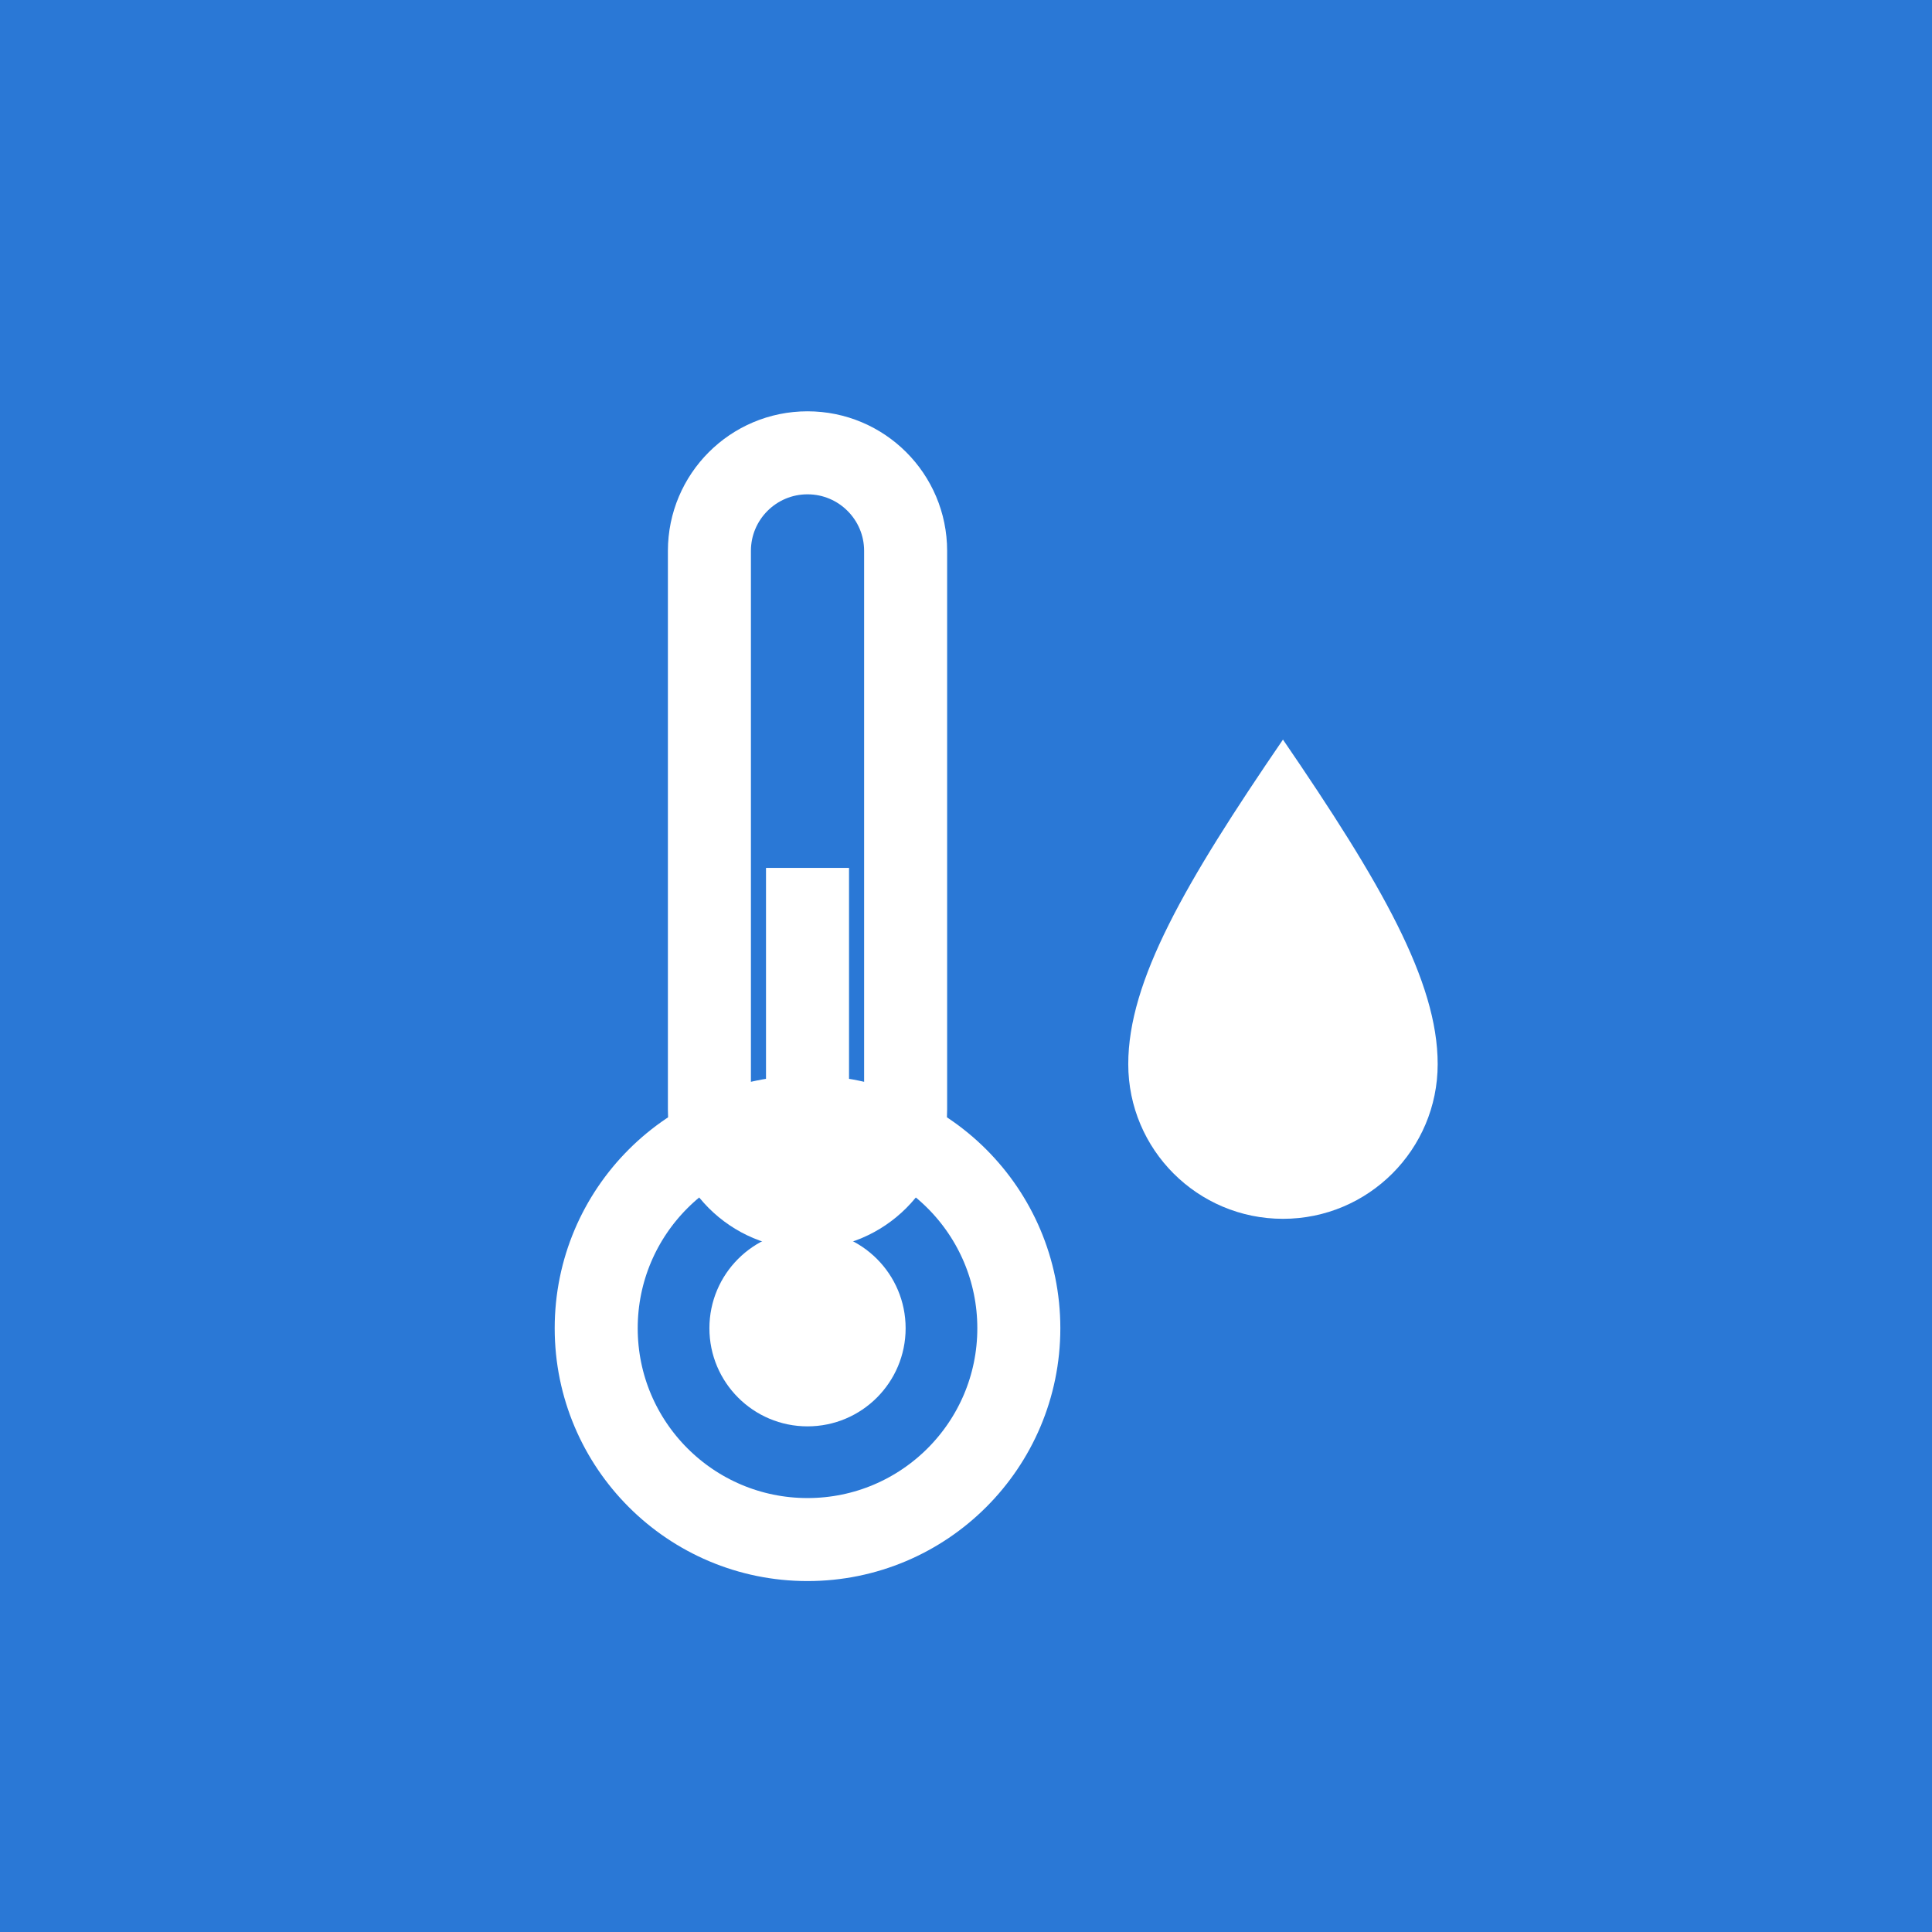
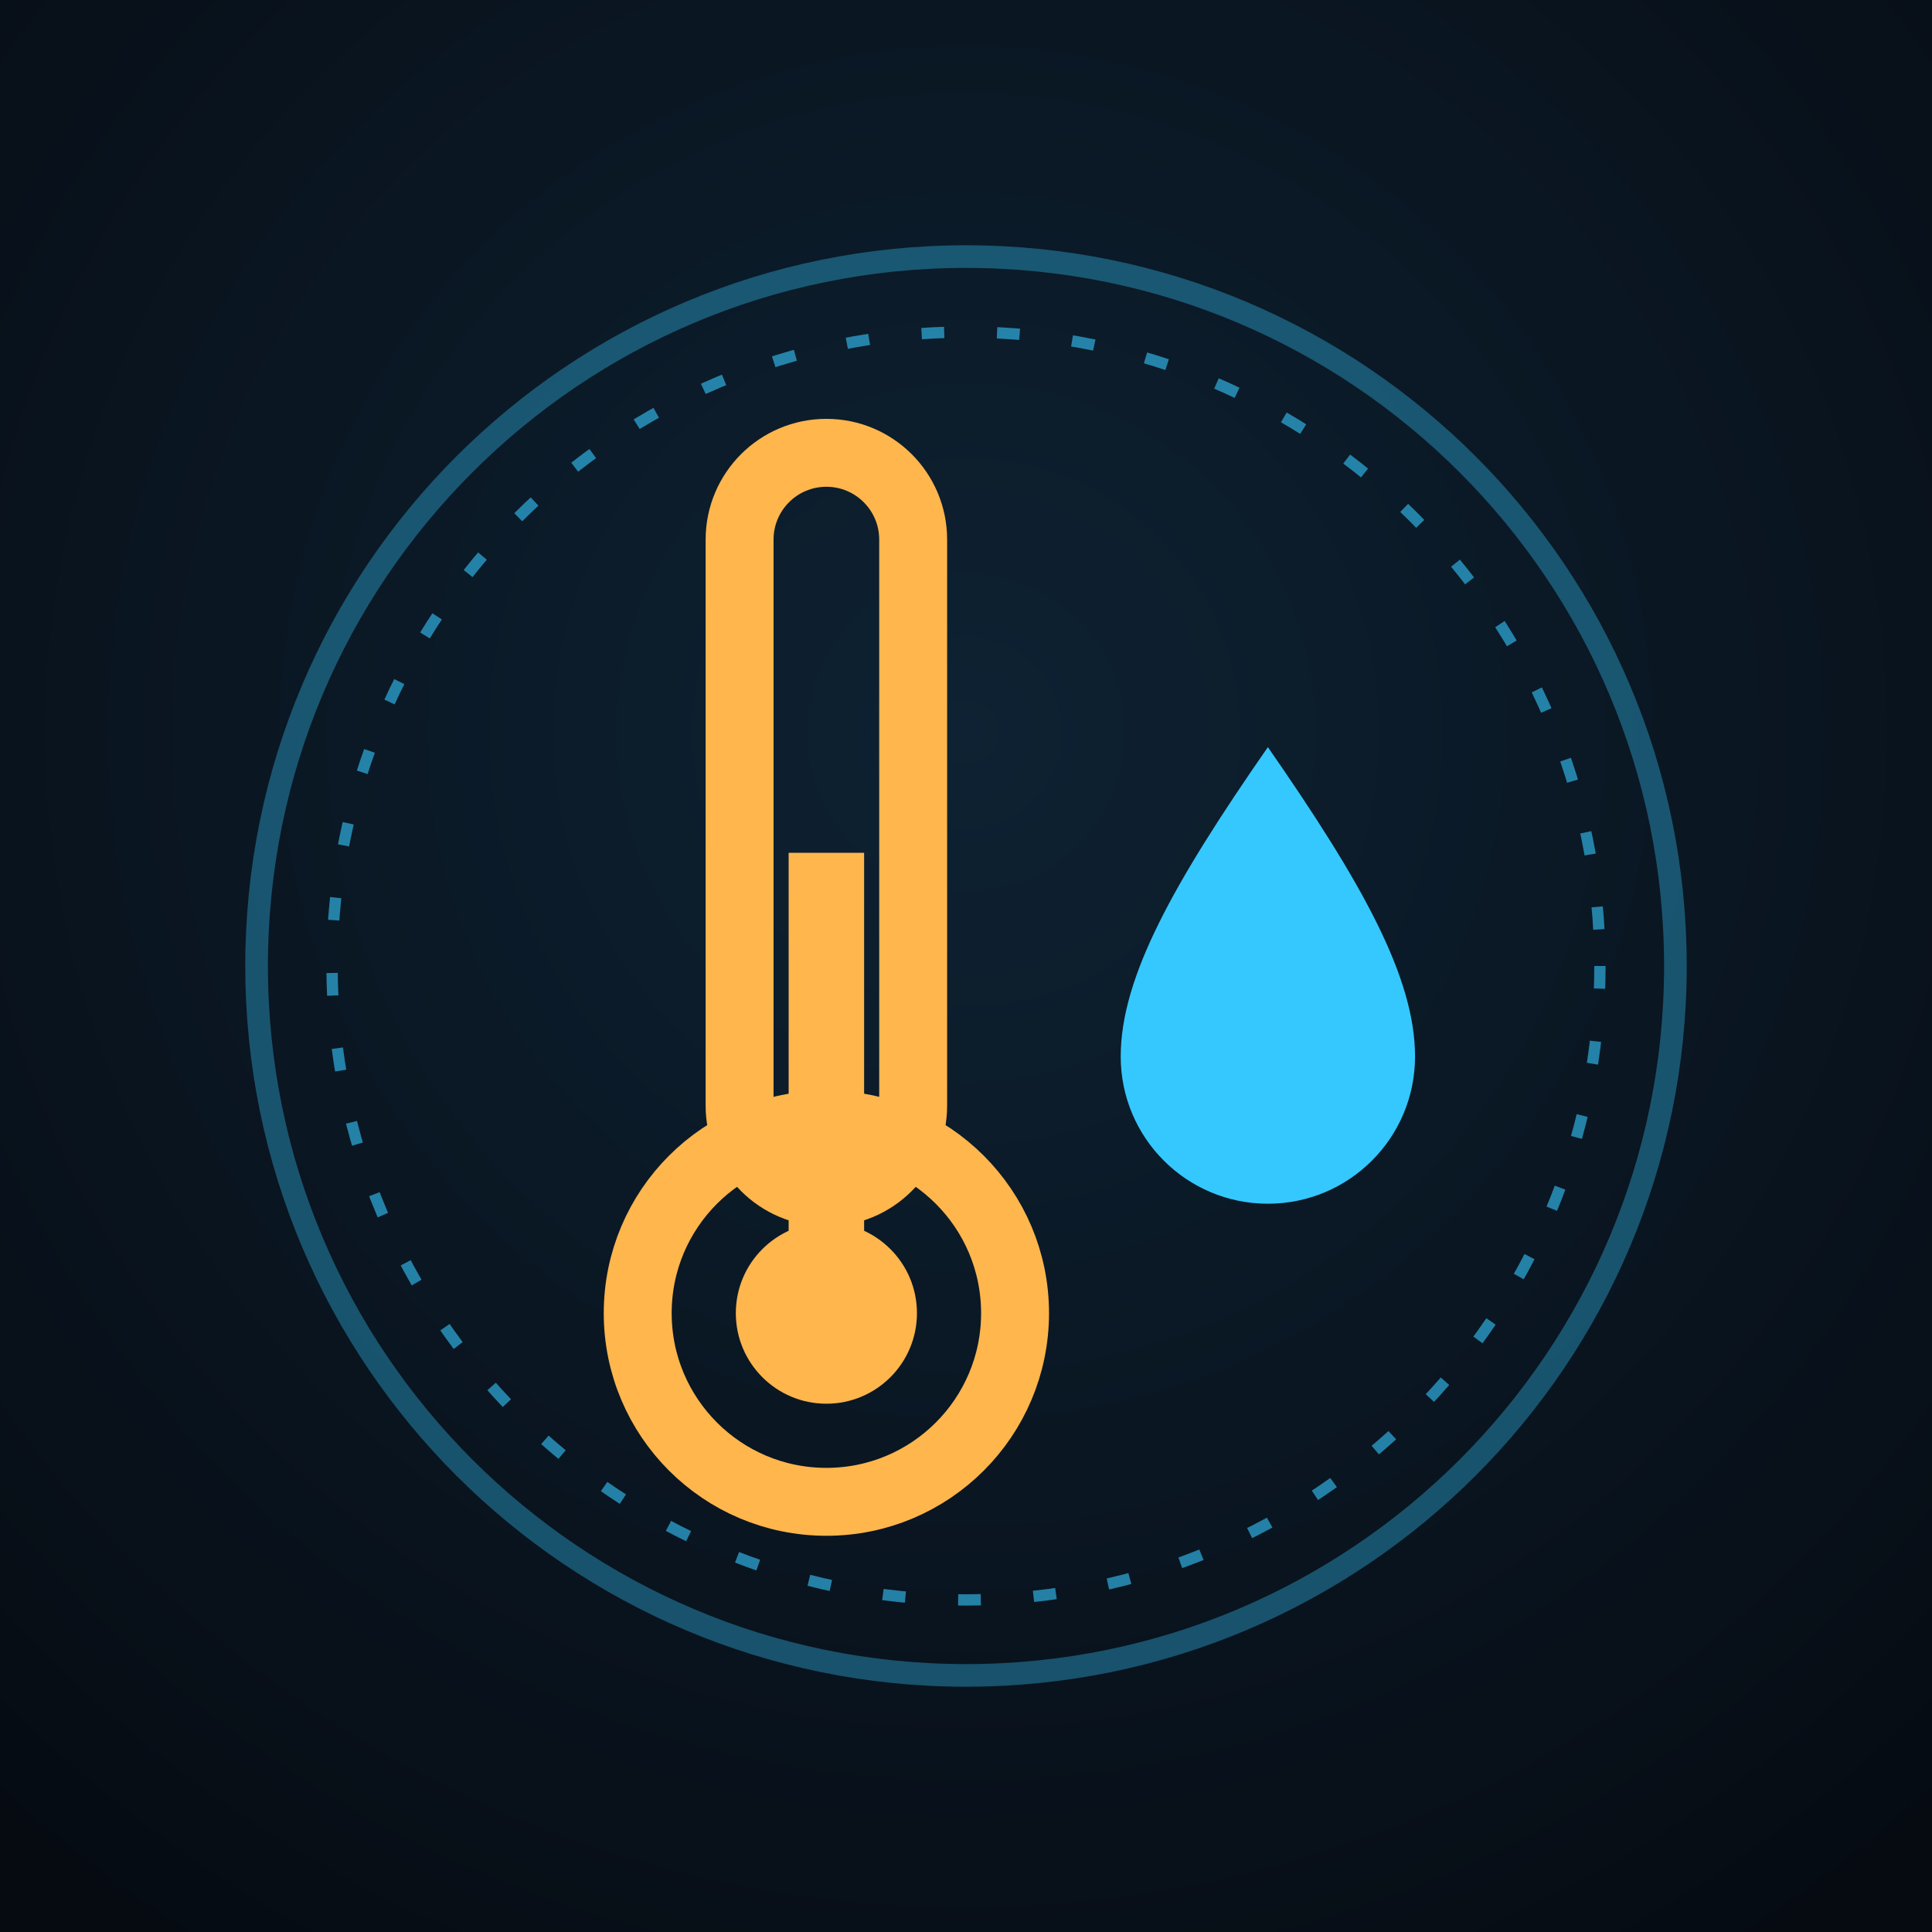
<svg xmlns="http://www.w3.org/2000/svg" viewBox="0 0 512 512">
-   <rect width="512" height="512" fill="#2a78d6" />
-   <rect x="188" y="120" width="52" height="200" rx="26" fill="none" stroke="#ffffff" stroke-width="22" />
-   <circle cx="214" cy="352" r="56" fill="none" stroke="#ffffff" stroke-width="22" />
-   <circle cx="214" cy="352" r="26" fill="#ffffff" />
-   <rect x="203" y="230" width="22" height="110" fill="#ffffff" />
-   <path d="M340 196c26 38 41 64 41 86a41 41 0 0 1-82 0c0-22 15-48 41-86z" fill="#ffffff" />
+   <defs>
+     <radialGradient id="bg" cx="50%" cy="38%" r="75%">
+       <stop offset="0%" stop-color="#0e2233" />
+       <stop offset="100%" stop-color="#060b12" />
+     </radialGradient>
+   </defs>
+   <rect width="512" height="512" fill="url(#bg)" />
+   <circle cx="256" cy="256" r="188" fill="none" stroke="#35c8ff" stroke-width="6" opacity="0.35" />
+   <circle cx="256" cy="256" r="168" fill="none" stroke="#35c8ff" stroke-width="3" opacity="0.6" stroke-dasharray="6 14" />
+   <rect x="196" y="120" width="46" height="196" rx="23" fill="none" stroke="#ffb64d" stroke-width="18" />
+   <circle cx="219" cy="348" r="50" fill="none" stroke="#ffb64d" stroke-width="18" />
+   <circle cx="219" cy="348" r="24" fill="#ffb64d" />
+   <rect x="209" y="226" width="20" height="120" fill="#ffb64d" />
+   <path d="M336 198c25 36 39 61 39 82a39 39 0 0 1-78 0c0-21 14-46 39-82z" fill="#35c8ff" />
</svg>
